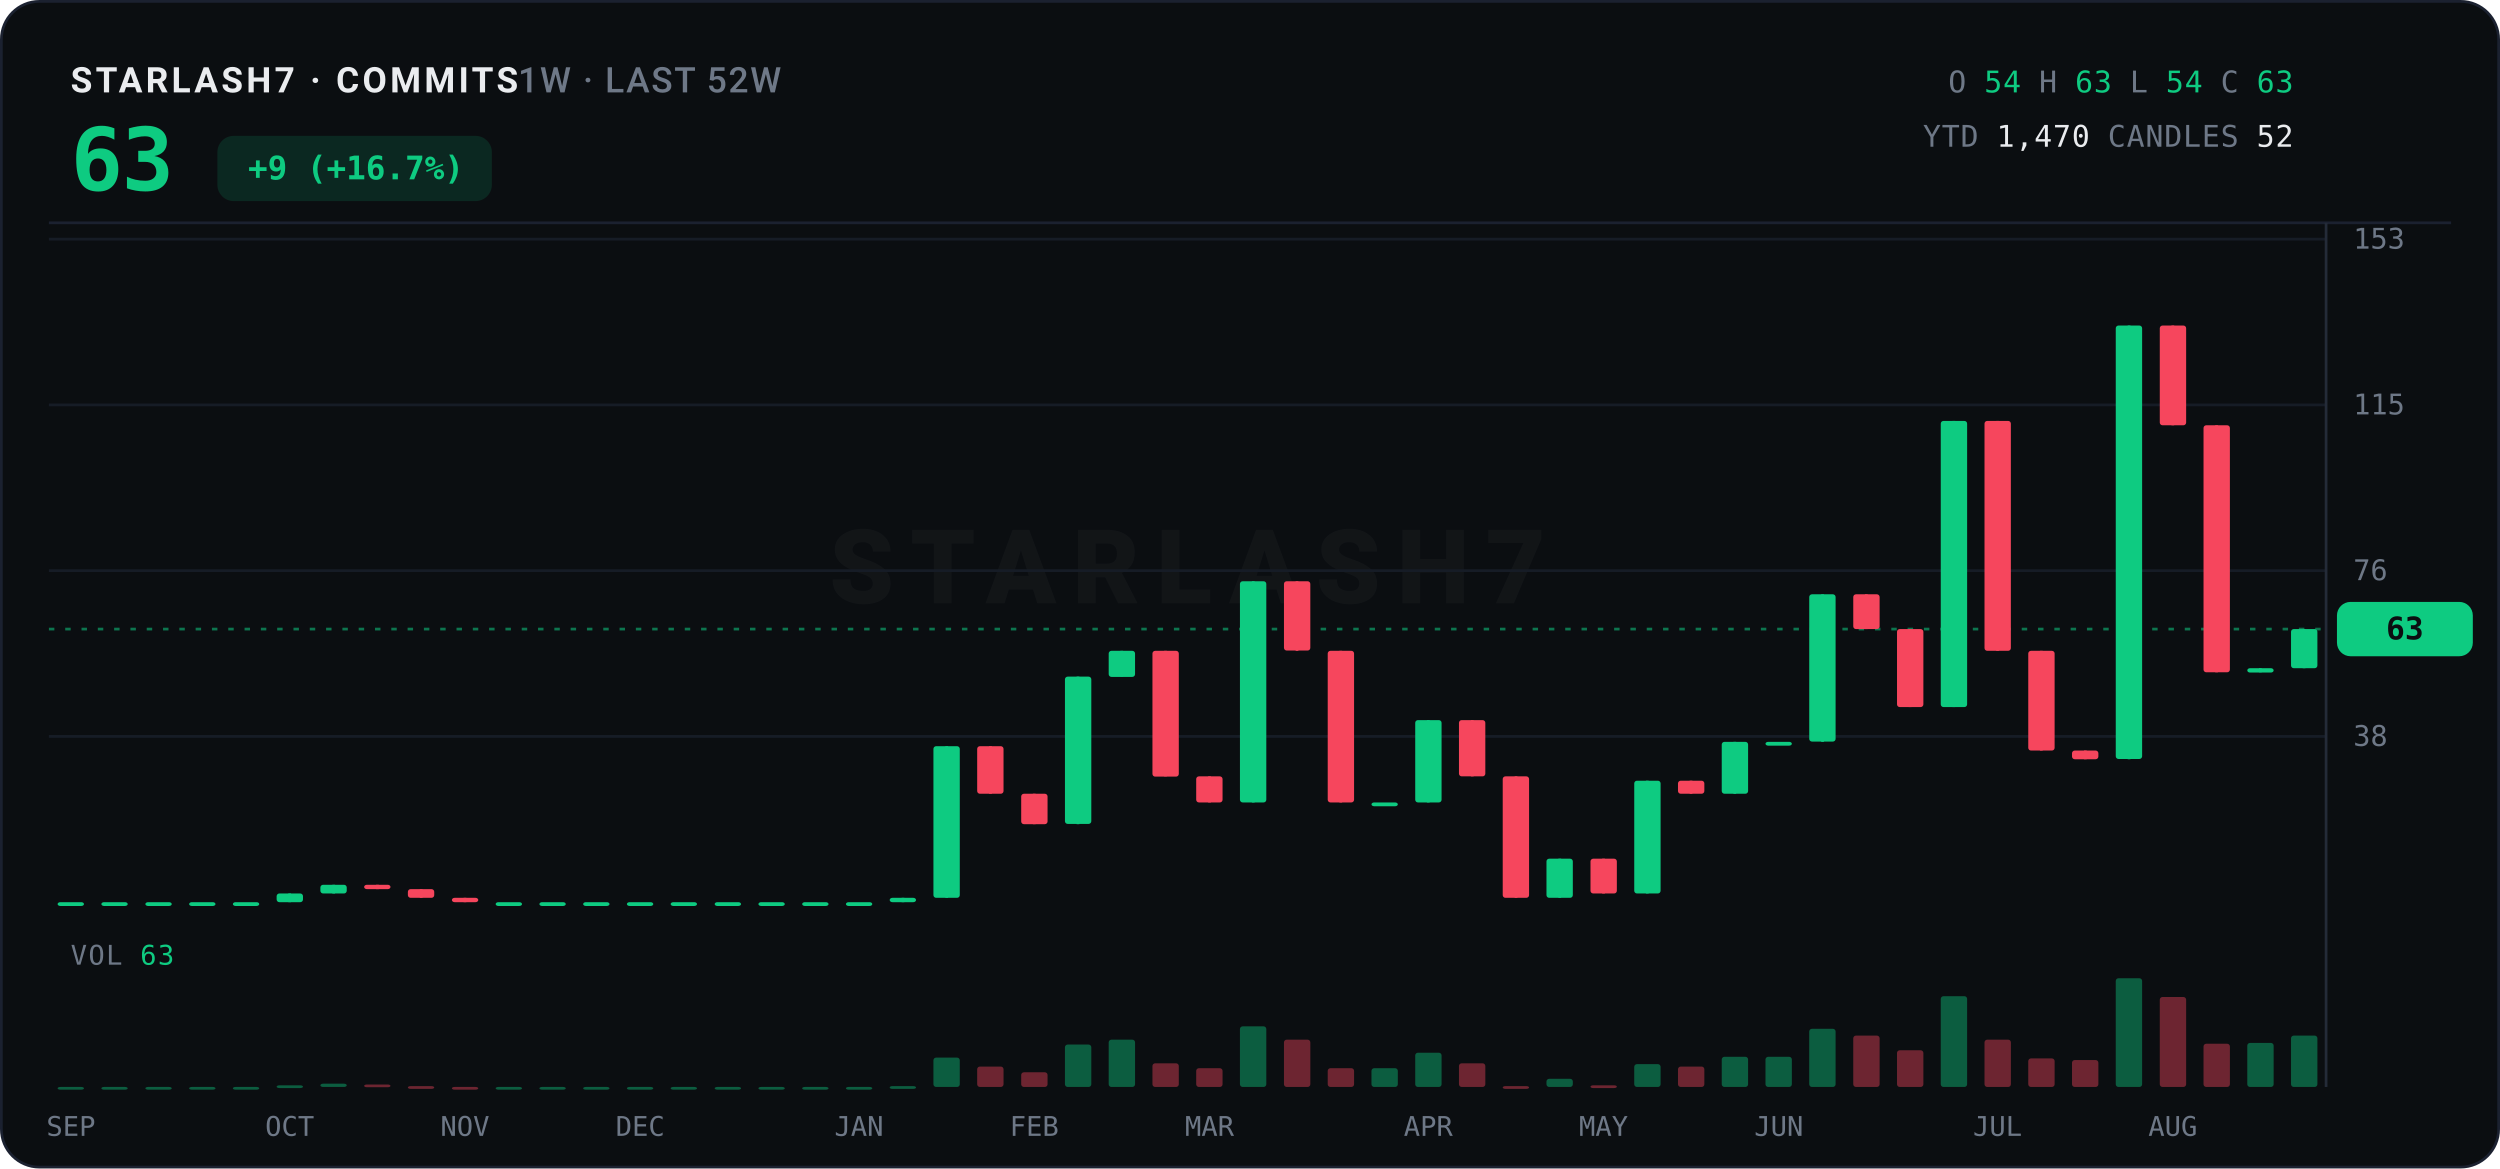
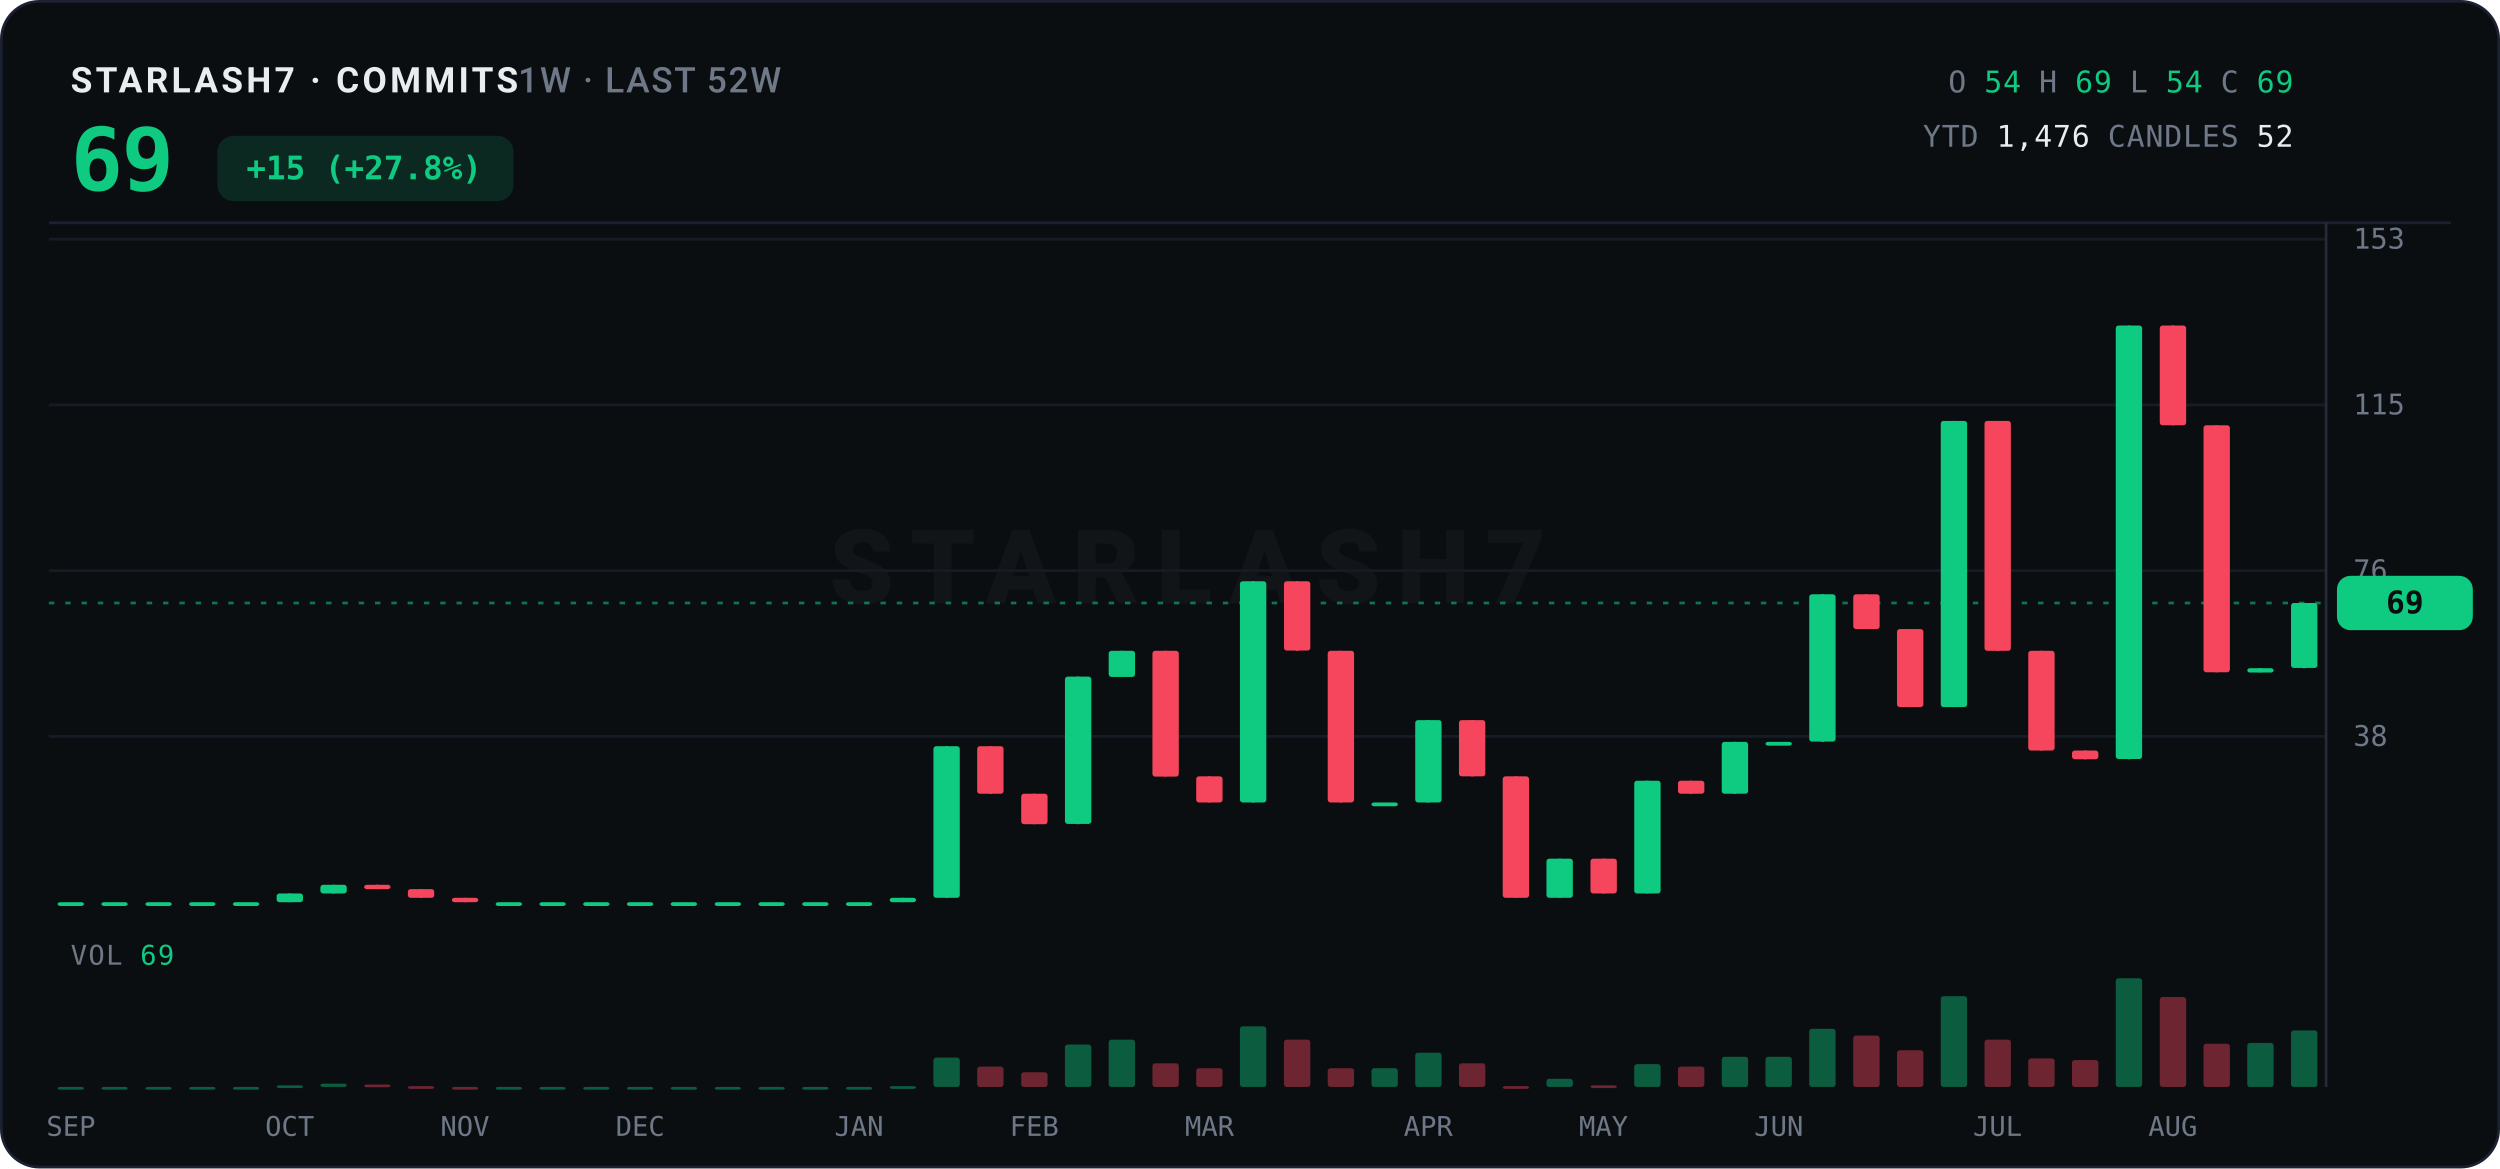
<svg xmlns="http://www.w3.org/2000/svg" width="920" height="430" viewBox="0 0 920 430">
  <rect x="0.5" y="0.5" width="919" height="429" rx="14" fill="#0B0E11" stroke="#1B2130" />
  <text x="26" y="34" font-family="ui-sans-serif,system-ui,-apple-system,'Segoe UI',Roboto,sans-serif" font-size="13" font-weight="700" letter-spacing="1.2" fill="#EAECEF">STARLASH7 · COMMITS<tspan fill="#6E7887" font-weight="500" letter-spacing="0.6">  1W · LAST 52W</tspan>
  </text>
-   <text x="26" y="70" font-family="ui-monospace,'SF Mono',SFMono-Regular,Menlo,Consolas,monospace" font-size="32" font-weight="800" fill="#0ECB81" letter-spacing="-0.5">63</text>
-   <rect x="80" y="50" width="101" height="24" rx="6" fill="#0ECB81" opacity="0.14" />
-   <text x="131" y="66" text-anchor="middle" font-family="ui-monospace,'SF Mono',SFMono-Regular,Menlo,Consolas,monospace" font-size="12" font-weight="700" fill="#0ECB81">+9 (+16.7%)</text>
+   <text x="26" y="70" font-family="ui-monospace,'SF Mono',SFMono-Regular,Menlo,Consolas,monospace" font-size="32" font-weight="800" fill="#0ECB81" letter-spacing="-0.5">69</text>
+   <rect x="80" y="50" width="109" height="24" rx="6" fill="#0ECB81" opacity="0.14" />
+   <text x="134" y="66" text-anchor="middle" font-family="ui-monospace,'SF Mono',SFMono-Regular,Menlo,Consolas,monospace" font-size="12" font-weight="700" fill="#0ECB81">+15 (+27.8%)</text>
  <text x="844" y="34" text-anchor="end" font-family="ui-monospace,'SF Mono',SFMono-Regular,Menlo,Consolas,monospace" font-size="11" letter-spacing="0.3">
    <tspan fill="#6E7887">O</tspan>
    <tspan fill="#0ECB81">54</tspan>
    <tspan fill="#6E7887">H</tspan>
-     <tspan fill="#0ECB81">63</tspan>
+     <tspan fill="#0ECB81">69</tspan>
    <tspan fill="#6E7887">L</tspan>
    <tspan fill="#0ECB81">54</tspan>
    <tspan fill="#6E7887">C</tspan>
-     <tspan fill="#0ECB81">63</tspan>
+     <tspan fill="#0ECB81">69</tspan>
  </text>
  <text x="844" y="54" text-anchor="end" font-family="ui-monospace,'SF Mono',SFMono-Regular,Menlo,Consolas,monospace" font-size="11" letter-spacing="0.3">
    <tspan fill="#6E7887">YTD</tspan>
-     <tspan fill="#EAECEF">1,470</tspan>
+     <tspan fill="#EAECEF">1,476</tspan>
    <tspan fill="#6E7887">CANDLES</tspan>
    <tspan fill="#EAECEF">52</tspan>
  </text>
  <line x1="18" y1="82" x2="902" y2="82" stroke="#1B2130" stroke-width="1" />
  <text x="437.0" y="222.0" text-anchor="middle" font-family="ui-sans-serif,system-ui,-apple-system,'Segoe UI',Roboto,sans-serif" font-size="38" font-weight="800" letter-spacing="6" fill="#EAECEF" opacity="0.035">STARLASH7</text>
  <line x1="18" y1="271.0" x2="856" y2="271.0" stroke="#161C26" stroke-width="1" />
  <text x="866" y="274.5" font-family="ui-monospace,'SF Mono',SFMono-Regular,Menlo,Consolas,monospace" font-size="10.5" fill="#6E7887">38</text>
  <line x1="18" y1="210.0" x2="856" y2="210.0" stroke="#161C26" stroke-width="1" />
  <text x="866" y="213.5" font-family="ui-monospace,'SF Mono',SFMono-Regular,Menlo,Consolas,monospace" font-size="10.5" fill="#6E7887">76</text>
  <line x1="18" y1="149.0" x2="856" y2="149.0" stroke="#161C26" stroke-width="1" />
  <text x="866" y="152.5" font-family="ui-monospace,'SF Mono',SFMono-Regular,Menlo,Consolas,monospace" font-size="10.5" fill="#6E7887">115</text>
  <line x1="18" y1="88.0" x2="856" y2="88.0" stroke="#161C26" stroke-width="1" />
  <text x="866" y="91.5" font-family="ui-monospace,'SF Mono',SFMono-Regular,Menlo,Consolas,monospace" font-size="10.5" fill="#6E7887">153</text>
  <line x1="856" y1="82" x2="856" y2="400" stroke="#242B38" stroke-width="1" />
-   <line x1="18" y1="231.5" x2="856" y2="231.5" stroke="#0ECB81" stroke-width="1" stroke-dasharray="2 4" opacity="0.55" />
-   <rect x="860" y="221.5" width="50" height="20" rx="5" fill="#0ECB81" />
-   <text x="885.0" y="235.3" text-anchor="middle" font-family="ui-monospace,'SF Mono',SFMono-Regular,Menlo,Consolas,monospace" font-size="11.5" font-weight="800" fill="#0B0E11">63</text>
+   <line x1="18" y1="221.9" x2="856" y2="221.9" stroke="#0ECB81" stroke-width="1" stroke-dasharray="2 4" opacity="0.55" />
+   <rect x="860" y="211.9" width="50" height="20" rx="5" fill="#0ECB81" />
+   <text x="885.0" y="225.7" text-anchor="middle" font-family="ui-monospace,'SF Mono',SFMono-Regular,Menlo,Consolas,monospace" font-size="11.5" font-weight="800" fill="#0B0E11">69</text>
  <line x1="26.1" y1="332.0" x2="26.1" y2="332.0" stroke="#0ECB81" stroke-width="1" />
  <rect x="21.2" y="332.0" width="9.7" height="1.4" rx="1" fill="#0ECB81" />
  <line x1="42.2" y1="332.0" x2="42.2" y2="332.0" stroke="#0ECB81" stroke-width="1" />
  <rect x="37.3" y="332.0" width="9.7" height="1.4" rx="1" fill="#0ECB81" />
  <line x1="58.3" y1="332.0" x2="58.3" y2="332.0" stroke="#0ECB81" stroke-width="1" />
  <rect x="53.5" y="332.0" width="9.7" height="1.4" rx="1" fill="#0ECB81" />
  <line x1="74.4" y1="332.0" x2="74.4" y2="332.0" stroke="#0ECB81" stroke-width="1" />
  <rect x="69.6" y="332.0" width="9.7" height="1.4" rx="1" fill="#0ECB81" />
  <line x1="90.5" y1="332.0" x2="90.5" y2="332.0" stroke="#0ECB81" stroke-width="1" />
  <rect x="85.7" y="332.0" width="9.7" height="1.4" rx="1" fill="#0ECB81" />
  <line x1="106.6" y1="328.8" x2="106.6" y2="332.0" stroke="#0ECB81" stroke-width="1" />
  <rect x="101.8" y="328.8" width="9.7" height="3.2" rx="1" fill="#0ECB81" />
  <line x1="122.8" y1="325.6" x2="122.8" y2="328.8" stroke="#0ECB81" stroke-width="1" />
  <rect x="117.9" y="325.6" width="9.7" height="3.2" rx="1" fill="#0ECB81" />
  <line x1="138.9" y1="325.6" x2="138.9" y2="327.2" stroke="#F6465D" stroke-width="1" />
  <rect x="134.0" y="325.6" width="9.7" height="1.6" rx="1" fill="#F6465D" />
  <line x1="155.0" y1="327.2" x2="155.0" y2="330.4" stroke="#F6465D" stroke-width="1" />
  <rect x="150.1" y="327.2" width="9.7" height="3.2" rx="1" fill="#F6465D" />
  <line x1="171.1" y1="330.4" x2="171.1" y2="332.0" stroke="#F6465D" stroke-width="1" />
  <rect x="166.3" y="330.4" width="9.7" height="1.6" rx="1" fill="#F6465D" />
  <line x1="187.2" y1="332.0" x2="187.2" y2="332.0" stroke="#0ECB81" stroke-width="1" />
  <rect x="182.4" y="332.0" width="9.7" height="1.4" rx="1" fill="#0ECB81" />
  <line x1="203.3" y1="332.0" x2="203.3" y2="332.0" stroke="#0ECB81" stroke-width="1" />
  <rect x="198.5" y="332.0" width="9.7" height="1.4" rx="1" fill="#0ECB81" />
  <line x1="219.4" y1="332.0" x2="219.4" y2="332.0" stroke="#0ECB81" stroke-width="1" />
  <rect x="214.6" y="332.0" width="9.7" height="1.4" rx="1" fill="#0ECB81" />
  <line x1="235.6" y1="332.0" x2="235.6" y2="332.0" stroke="#0ECB81" stroke-width="1" />
  <rect x="230.7" y="332.0" width="9.7" height="1.4" rx="1" fill="#0ECB81" />
  <line x1="251.7" y1="332.0" x2="251.7" y2="332.0" stroke="#0ECB81" stroke-width="1" />
  <rect x="246.8" y="332.0" width="9.7" height="1.4" rx="1" fill="#0ECB81" />
  <line x1="267.8" y1="332.0" x2="267.8" y2="332.0" stroke="#0ECB81" stroke-width="1" />
  <rect x="263.0" y="332.0" width="9.7" height="1.4" rx="1" fill="#0ECB81" />
  <line x1="283.9" y1="332.0" x2="283.9" y2="332.0" stroke="#0ECB81" stroke-width="1" />
  <rect x="279.1" y="332.0" width="9.7" height="1.4" rx="1" fill="#0ECB81" />
  <line x1="300.0" y1="332.0" x2="300.0" y2="332.0" stroke="#0ECB81" stroke-width="1" />
  <rect x="295.2" y="332.0" width="9.7" height="1.4" rx="1" fill="#0ECB81" />
  <line x1="316.1" y1="332.0" x2="316.1" y2="332.0" stroke="#0ECB81" stroke-width="1" />
  <rect x="311.3" y="332.0" width="9.7" height="1.4" rx="1" fill="#0ECB81" />
  <line x1="332.3" y1="330.4" x2="332.3" y2="332.0" stroke="#0ECB81" stroke-width="1" />
  <rect x="327.4" y="330.4" width="9.7" height="1.6" rx="1" fill="#0ECB81" />
  <line x1="348.4" y1="274.6" x2="348.4" y2="330.4" stroke="#0ECB81" stroke-width="1" />
  <rect x="343.5" y="274.6" width="9.7" height="55.8" rx="1" fill="#0ECB81" />
  <line x1="364.5" y1="274.6" x2="364.5" y2="292.1" stroke="#F6465D" stroke-width="1" />
  <rect x="359.6" y="274.6" width="9.7" height="17.5" rx="1" fill="#F6465D" />
  <line x1="380.6" y1="292.1" x2="380.6" y2="303.3" stroke="#F6465D" stroke-width="1" />
  <rect x="375.8" y="292.1" width="9.7" height="11.2" rx="1" fill="#F6465D" />
  <line x1="396.7" y1="249.0" x2="396.7" y2="303.3" stroke="#0ECB81" stroke-width="1" />
  <rect x="391.9" y="249.0" width="9.7" height="54.2" rx="1" fill="#0ECB81" />
  <line x1="412.8" y1="239.5" x2="412.8" y2="249.0" stroke="#0ECB81" stroke-width="1" />
  <rect x="408.0" y="239.5" width="9.7" height="9.6" rx="1" fill="#0ECB81" />
  <line x1="428.9" y1="239.5" x2="428.9" y2="285.7" stroke="#F6465D" stroke-width="1" />
  <rect x="424.1" y="239.5" width="9.7" height="46.3" rx="1" fill="#F6465D" />
  <line x1="445.1" y1="285.7" x2="445.1" y2="295.3" stroke="#F6465D" stroke-width="1" />
  <rect x="440.2" y="285.7" width="9.7" height="9.6" rx="1" fill="#F6465D" />
  <line x1="461.2" y1="213.9" x2="461.2" y2="295.3" stroke="#0ECB81" stroke-width="1" />
  <rect x="456.3" y="213.9" width="9.7" height="81.4" rx="1" fill="#0ECB81" />
  <line x1="477.3" y1="213.9" x2="477.3" y2="239.5" stroke="#F6465D" stroke-width="1" />
  <rect x="472.5" y="213.9" width="9.7" height="25.5" rx="1" fill="#F6465D" />
  <line x1="493.4" y1="239.5" x2="493.4" y2="295.3" stroke="#F6465D" stroke-width="1" />
  <rect x="488.6" y="239.5" width="9.7" height="55.8" rx="1" fill="#F6465D" />
  <line x1="509.5" y1="295.3" x2="509.5" y2="295.3" stroke="#0ECB81" stroke-width="1" />
  <rect x="504.7" y="295.3" width="9.7" height="1.4" rx="1" fill="#0ECB81" />
  <line x1="525.6" y1="265.0" x2="525.6" y2="295.3" stroke="#0ECB81" stroke-width="1" />
  <rect x="520.8" y="265.0" width="9.7" height="30.3" rx="1" fill="#0ECB81" />
  <line x1="541.8" y1="265.0" x2="541.8" y2="285.7" stroke="#F6465D" stroke-width="1" />
  <rect x="536.9" y="265.0" width="9.7" height="20.7" rx="1" fill="#F6465D" />
  <line x1="557.9" y1="285.7" x2="557.9" y2="330.4" stroke="#F6465D" stroke-width="1" />
  <rect x="553.0" y="285.7" width="9.7" height="44.7" rx="1" fill="#F6465D" />
  <line x1="574.0" y1="316.0" x2="574.0" y2="330.4" stroke="#0ECB81" stroke-width="1" />
  <rect x="569.1" y="316.0" width="9.7" height="14.4" rx="1" fill="#0ECB81" />
  <line x1="590.1" y1="316.0" x2="590.1" y2="328.8" stroke="#F6465D" stroke-width="1" />
  <rect x="585.3" y="316.0" width="9.7" height="12.8" rx="1" fill="#F6465D" />
  <line x1="606.2" y1="287.3" x2="606.2" y2="328.8" stroke="#0ECB81" stroke-width="1" />
  <rect x="601.4" y="287.3" width="9.7" height="41.5" rx="1" fill="#0ECB81" />
  <line x1="622.3" y1="287.3" x2="622.3" y2="292.1" stroke="#F6465D" stroke-width="1" />
  <rect x="617.5" y="287.3" width="9.7" height="4.8" rx="1" fill="#F6465D" />
  <line x1="638.4" y1="273.0" x2="638.4" y2="292.1" stroke="#0ECB81" stroke-width="1" />
  <rect x="633.6" y="273.0" width="9.7" height="19.1" rx="1" fill="#0ECB81" />
  <line x1="654.6" y1="273.0" x2="654.6" y2="273.0" stroke="#0ECB81" stroke-width="1" />
  <rect x="649.7" y="273.0" width="9.7" height="1.4" rx="1" fill="#0ECB81" />
  <line x1="670.7" y1="218.7" x2="670.7" y2="273.0" stroke="#0ECB81" stroke-width="1" />
  <rect x="665.8" y="218.7" width="9.7" height="54.2" rx="1" fill="#0ECB81" />
  <line x1="686.8" y1="218.7" x2="686.8" y2="231.5" stroke="#F6465D" stroke-width="1" />
  <rect x="682.0" y="218.7" width="9.7" height="12.8" rx="1" fill="#F6465D" />
  <line x1="702.9" y1="231.5" x2="702.9" y2="260.2" stroke="#F6465D" stroke-width="1" />
  <rect x="698.1" y="231.5" width="9.7" height="28.7" rx="1" fill="#F6465D" />
  <line x1="719.0" y1="154.9" x2="719.0" y2="260.2" stroke="#0ECB81" stroke-width="1" />
  <rect x="714.2" y="154.9" width="9.7" height="105.3" rx="1" fill="#0ECB81" />
  <line x1="735.1" y1="154.9" x2="735.1" y2="239.5" stroke="#F6465D" stroke-width="1" />
  <rect x="730.3" y="154.9" width="9.7" height="84.6" rx="1" fill="#F6465D" />
  <line x1="751.2" y1="239.5" x2="751.2" y2="276.2" stroke="#F6465D" stroke-width="1" />
  <rect x="746.4" y="239.5" width="9.7" height="36.7" rx="1" fill="#F6465D" />
  <line x1="767.4" y1="276.2" x2="767.4" y2="279.4" stroke="#F6465D" stroke-width="1" />
  <rect x="762.5" y="276.2" width="9.7" height="3.2" rx="1" fill="#F6465D" />
  <line x1="783.5" y1="119.8" x2="783.5" y2="279.4" stroke="#0ECB81" stroke-width="1" />
  <rect x="778.6" y="119.8" width="9.7" height="159.5" rx="1" fill="#0ECB81" />
  <line x1="799.6" y1="119.8" x2="799.6" y2="156.5" stroke="#F6465D" stroke-width="1" />
  <rect x="794.8" y="119.8" width="9.7" height="36.7" rx="1" fill="#F6465D" />
  <line x1="815.7" y1="156.5" x2="815.7" y2="247.4" stroke="#F6465D" stroke-width="1" />
  <rect x="810.9" y="156.5" width="9.7" height="90.9" rx="1" fill="#F6465D" />
  <line x1="831.8" y1="245.9" x2="831.8" y2="247.4" stroke="#0ECB81" stroke-width="1" />
  <rect x="827.0" y="245.9" width="9.7" height="1.6" rx="1" fill="#0ECB81" />
-   <line x1="847.9" y1="231.5" x2="847.9" y2="245.9" stroke="#0ECB81" stroke-width="1" />
-   <rect x="843.1" y="231.5" width="9.7" height="14.4" rx="1" fill="#0ECB81" />
-   <text x="26" y="355" font-family="ui-monospace,'SF Mono',SFMono-Regular,Menlo,Consolas,monospace" font-size="10" letter-spacing="0.5" fill="#6E7887">VOL <tspan fill="#0ECB81">63</tspan>
+   <line x1="847.9" y1="221.9" x2="847.9" y2="245.9" stroke="#0ECB81" stroke-width="1" />
+   <rect x="843.1" y="221.9" width="9.7" height="23.9" rx="1" fill="#0ECB81" />
+   <text x="26" y="355" font-family="ui-monospace,'SF Mono',SFMono-Regular,Menlo,Consolas,monospace" font-size="10" letter-spacing="0.5" fill="#6E7887">VOL <tspan fill="#0ECB81">69</tspan>
  </text>
  <rect x="21.2" y="400.0" width="9.7" height="1.0" rx="1" fill="#0ECB81" opacity="0.42" />
  <rect x="37.3" y="400.0" width="9.7" height="1.0" rx="1" fill="#0ECB81" opacity="0.42" />
  <rect x="53.5" y="400.0" width="9.7" height="1.0" rx="1" fill="#0ECB81" opacity="0.42" />
  <rect x="69.6" y="400.0" width="9.7" height="1.0" rx="1" fill="#0ECB81" opacity="0.42" />
  <rect x="85.7" y="400.0" width="9.7" height="1.0" rx="1" fill="#0ECB81" opacity="0.42" />
  <rect x="101.8" y="399.4" width="9.7" height="1.0" rx="1" fill="#0ECB81" opacity="0.42" />
  <rect x="117.9" y="398.8" width="9.7" height="1.2" rx="1" fill="#0ECB81" opacity="0.42" />
  <rect x="134.0" y="399.1" width="9.7" height="1.0" rx="1" fill="#F6465D" opacity="0.42" />
  <rect x="150.1" y="399.7" width="9.7" height="1.0" rx="1" fill="#F6465D" opacity="0.42" />
  <rect x="166.3" y="400.0" width="9.7" height="1.0" rx="1" fill="#F6465D" opacity="0.42" />
  <rect x="182.4" y="400.0" width="9.7" height="1.0" rx="1" fill="#0ECB81" opacity="0.42" />
  <rect x="198.5" y="400.0" width="9.7" height="1.0" rx="1" fill="#0ECB81" opacity="0.42" />
  <rect x="214.6" y="400.0" width="9.7" height="1.0" rx="1" fill="#0ECB81" opacity="0.42" />
  <rect x="230.7" y="400.0" width="9.7" height="1.0" rx="1" fill="#0ECB81" opacity="0.42" />
  <rect x="246.8" y="400.0" width="9.7" height="1.0" rx="1" fill="#0ECB81" opacity="0.42" />
  <rect x="263.0" y="400.0" width="9.7" height="1.0" rx="1" fill="#0ECB81" opacity="0.42" />
  <rect x="279.1" y="400.0" width="9.7" height="1.0" rx="1" fill="#0ECB81" opacity="0.42" />
  <rect x="295.2" y="400.0" width="9.7" height="1.0" rx="1" fill="#0ECB81" opacity="0.42" />
  <rect x="311.3" y="400.0" width="9.7" height="1.0" rx="1" fill="#0ECB81" opacity="0.42" />
  <rect x="327.4" y="399.7" width="9.7" height="1.0" rx="1" fill="#0ECB81" opacity="0.42" />
  <rect x="343.5" y="389.2" width="9.7" height="10.8" rx="1" fill="#0ECB81" opacity="0.42" />
  <rect x="359.6" y="392.5" width="9.7" height="7.5" rx="1" fill="#F6465D" opacity="0.42" />
  <rect x="375.8" y="394.6" width="9.7" height="5.4" rx="1" fill="#F6465D" opacity="0.42" />
  <rect x="391.9" y="384.4" width="9.7" height="15.6" rx="1" fill="#0ECB81" opacity="0.42" />
  <rect x="408.0" y="382.6" width="9.7" height="17.4" rx="1" fill="#0ECB81" opacity="0.42" />
  <rect x="424.1" y="391.3" width="9.7" height="8.7" rx="1" fill="#F6465D" opacity="0.42" />
  <rect x="440.2" y="393.1" width="9.7" height="6.9" rx="1" fill="#F6465D" opacity="0.42" />
  <rect x="456.3" y="377.7" width="9.7" height="22.3" rx="1" fill="#0ECB81" opacity="0.42" />
  <rect x="472.5" y="382.6" width="9.7" height="17.4" rx="1" fill="#F6465D" opacity="0.42" />
  <rect x="488.6" y="393.1" width="9.7" height="6.9" rx="1" fill="#F6465D" opacity="0.42" />
  <rect x="504.7" y="393.1" width="9.7" height="6.9" rx="1" fill="#0ECB81" opacity="0.42" />
  <rect x="520.8" y="387.4" width="9.7" height="12.6" rx="1" fill="#0ECB81" opacity="0.42" />
  <rect x="536.9" y="391.3" width="9.7" height="8.7" rx="1" fill="#F6465D" opacity="0.42" />
  <rect x="553.0" y="399.7" width="9.7" height="1.0" rx="1" fill="#F6465D" opacity="0.42" />
  <rect x="569.1" y="397.0" width="9.7" height="3.0" rx="1" fill="#0ECB81" opacity="0.42" />
  <rect x="585.3" y="399.4" width="9.7" height="1.0" rx="1" fill="#F6465D" opacity="0.42" />
  <rect x="601.4" y="391.6" width="9.7" height="8.4" rx="1" fill="#0ECB81" opacity="0.42" />
  <rect x="617.5" y="392.5" width="9.7" height="7.5" rx="1" fill="#F6465D" opacity="0.42" />
  <rect x="633.6" y="388.9" width="9.7" height="11.1" rx="1" fill="#0ECB81" opacity="0.42" />
  <rect x="649.7" y="388.9" width="9.7" height="11.1" rx="1" fill="#0ECB81" opacity="0.42" />
  <rect x="665.8" y="378.6" width="9.7" height="21.4" rx="1" fill="#0ECB81" opacity="0.42" />
  <rect x="682.0" y="381.1" width="9.7" height="18.9" rx="1" fill="#F6465D" opacity="0.42" />
  <rect x="698.1" y="386.5" width="9.7" height="13.5" rx="1" fill="#F6465D" opacity="0.42" />
  <rect x="714.2" y="366.6" width="9.7" height="33.4" rx="1" fill="#0ECB81" opacity="0.42" />
  <rect x="730.3" y="382.6" width="9.7" height="17.4" rx="1" fill="#F6465D" opacity="0.42" />
  <rect x="746.4" y="389.5" width="9.7" height="10.5" rx="1" fill="#F6465D" opacity="0.42" />
  <rect x="762.5" y="390.1" width="9.7" height="9.9" rx="1" fill="#F6465D" opacity="0.42" />
  <rect x="778.6" y="360.0" width="9.7" height="40.0" rx="1" fill="#0ECB81" opacity="0.42" />
  <rect x="794.8" y="366.9" width="9.7" height="33.1" rx="1" fill="#F6465D" opacity="0.42" />
  <rect x="810.9" y="384.1" width="9.7" height="15.9" rx="1" fill="#F6465D" opacity="0.42" />
  <rect x="827.0" y="383.8" width="9.7" height="16.2" rx="1" fill="#0ECB81" opacity="0.42" />
-   <rect x="843.1" y="381.1" width="9.7" height="18.9" rx="1" fill="#0ECB81" opacity="0.42" />
+   <rect x="843.1" y="379.2" width="9.7" height="20.8" rx="1" fill="#0ECB81" opacity="0.42" />
  <text x="26.1" y="418" text-anchor="middle" font-family="ui-monospace,'SF Mono',SFMono-Regular,Menlo,Consolas,monospace" font-size="10" fill="#6E7887">SEP</text>
  <text x="106.6" y="418" text-anchor="middle" font-family="ui-monospace,'SF Mono',SFMono-Regular,Menlo,Consolas,monospace" font-size="10" fill="#6E7887">OCT</text>
  <text x="171.1" y="418" text-anchor="middle" font-family="ui-monospace,'SF Mono',SFMono-Regular,Menlo,Consolas,monospace" font-size="10" fill="#6E7887">NOV</text>
  <text x="235.6" y="418" text-anchor="middle" font-family="ui-monospace,'SF Mono',SFMono-Regular,Menlo,Consolas,monospace" font-size="10" fill="#6E7887">DEC</text>
  <text x="316.1" y="418" text-anchor="middle" font-family="ui-monospace,'SF Mono',SFMono-Regular,Menlo,Consolas,monospace" font-size="10" fill="#6E7887">JAN</text>
  <text x="380.6" y="418" text-anchor="middle" font-family="ui-monospace,'SF Mono',SFMono-Regular,Menlo,Consolas,monospace" font-size="10" fill="#6E7887">FEB</text>
  <text x="445.1" y="418" text-anchor="middle" font-family="ui-monospace,'SF Mono',SFMono-Regular,Menlo,Consolas,monospace" font-size="10" fill="#6E7887">MAR</text>
  <text x="525.6" y="418" text-anchor="middle" font-family="ui-monospace,'SF Mono',SFMono-Regular,Menlo,Consolas,monospace" font-size="10" fill="#6E7887">APR</text>
  <text x="590.1" y="418" text-anchor="middle" font-family="ui-monospace,'SF Mono',SFMono-Regular,Menlo,Consolas,monospace" font-size="10" fill="#6E7887">MAY</text>
  <text x="654.6" y="418" text-anchor="middle" font-family="ui-monospace,'SF Mono',SFMono-Regular,Menlo,Consolas,monospace" font-size="10" fill="#6E7887">JUN</text>
  <text x="735.1" y="418" text-anchor="middle" font-family="ui-monospace,'SF Mono',SFMono-Regular,Menlo,Consolas,monospace" font-size="10" fill="#6E7887">JUL</text>
  <text x="799.6" y="418" text-anchor="middle" font-family="ui-monospace,'SF Mono',SFMono-Regular,Menlo,Consolas,monospace" font-size="10" fill="#6E7887">AUG</text>
</svg>
